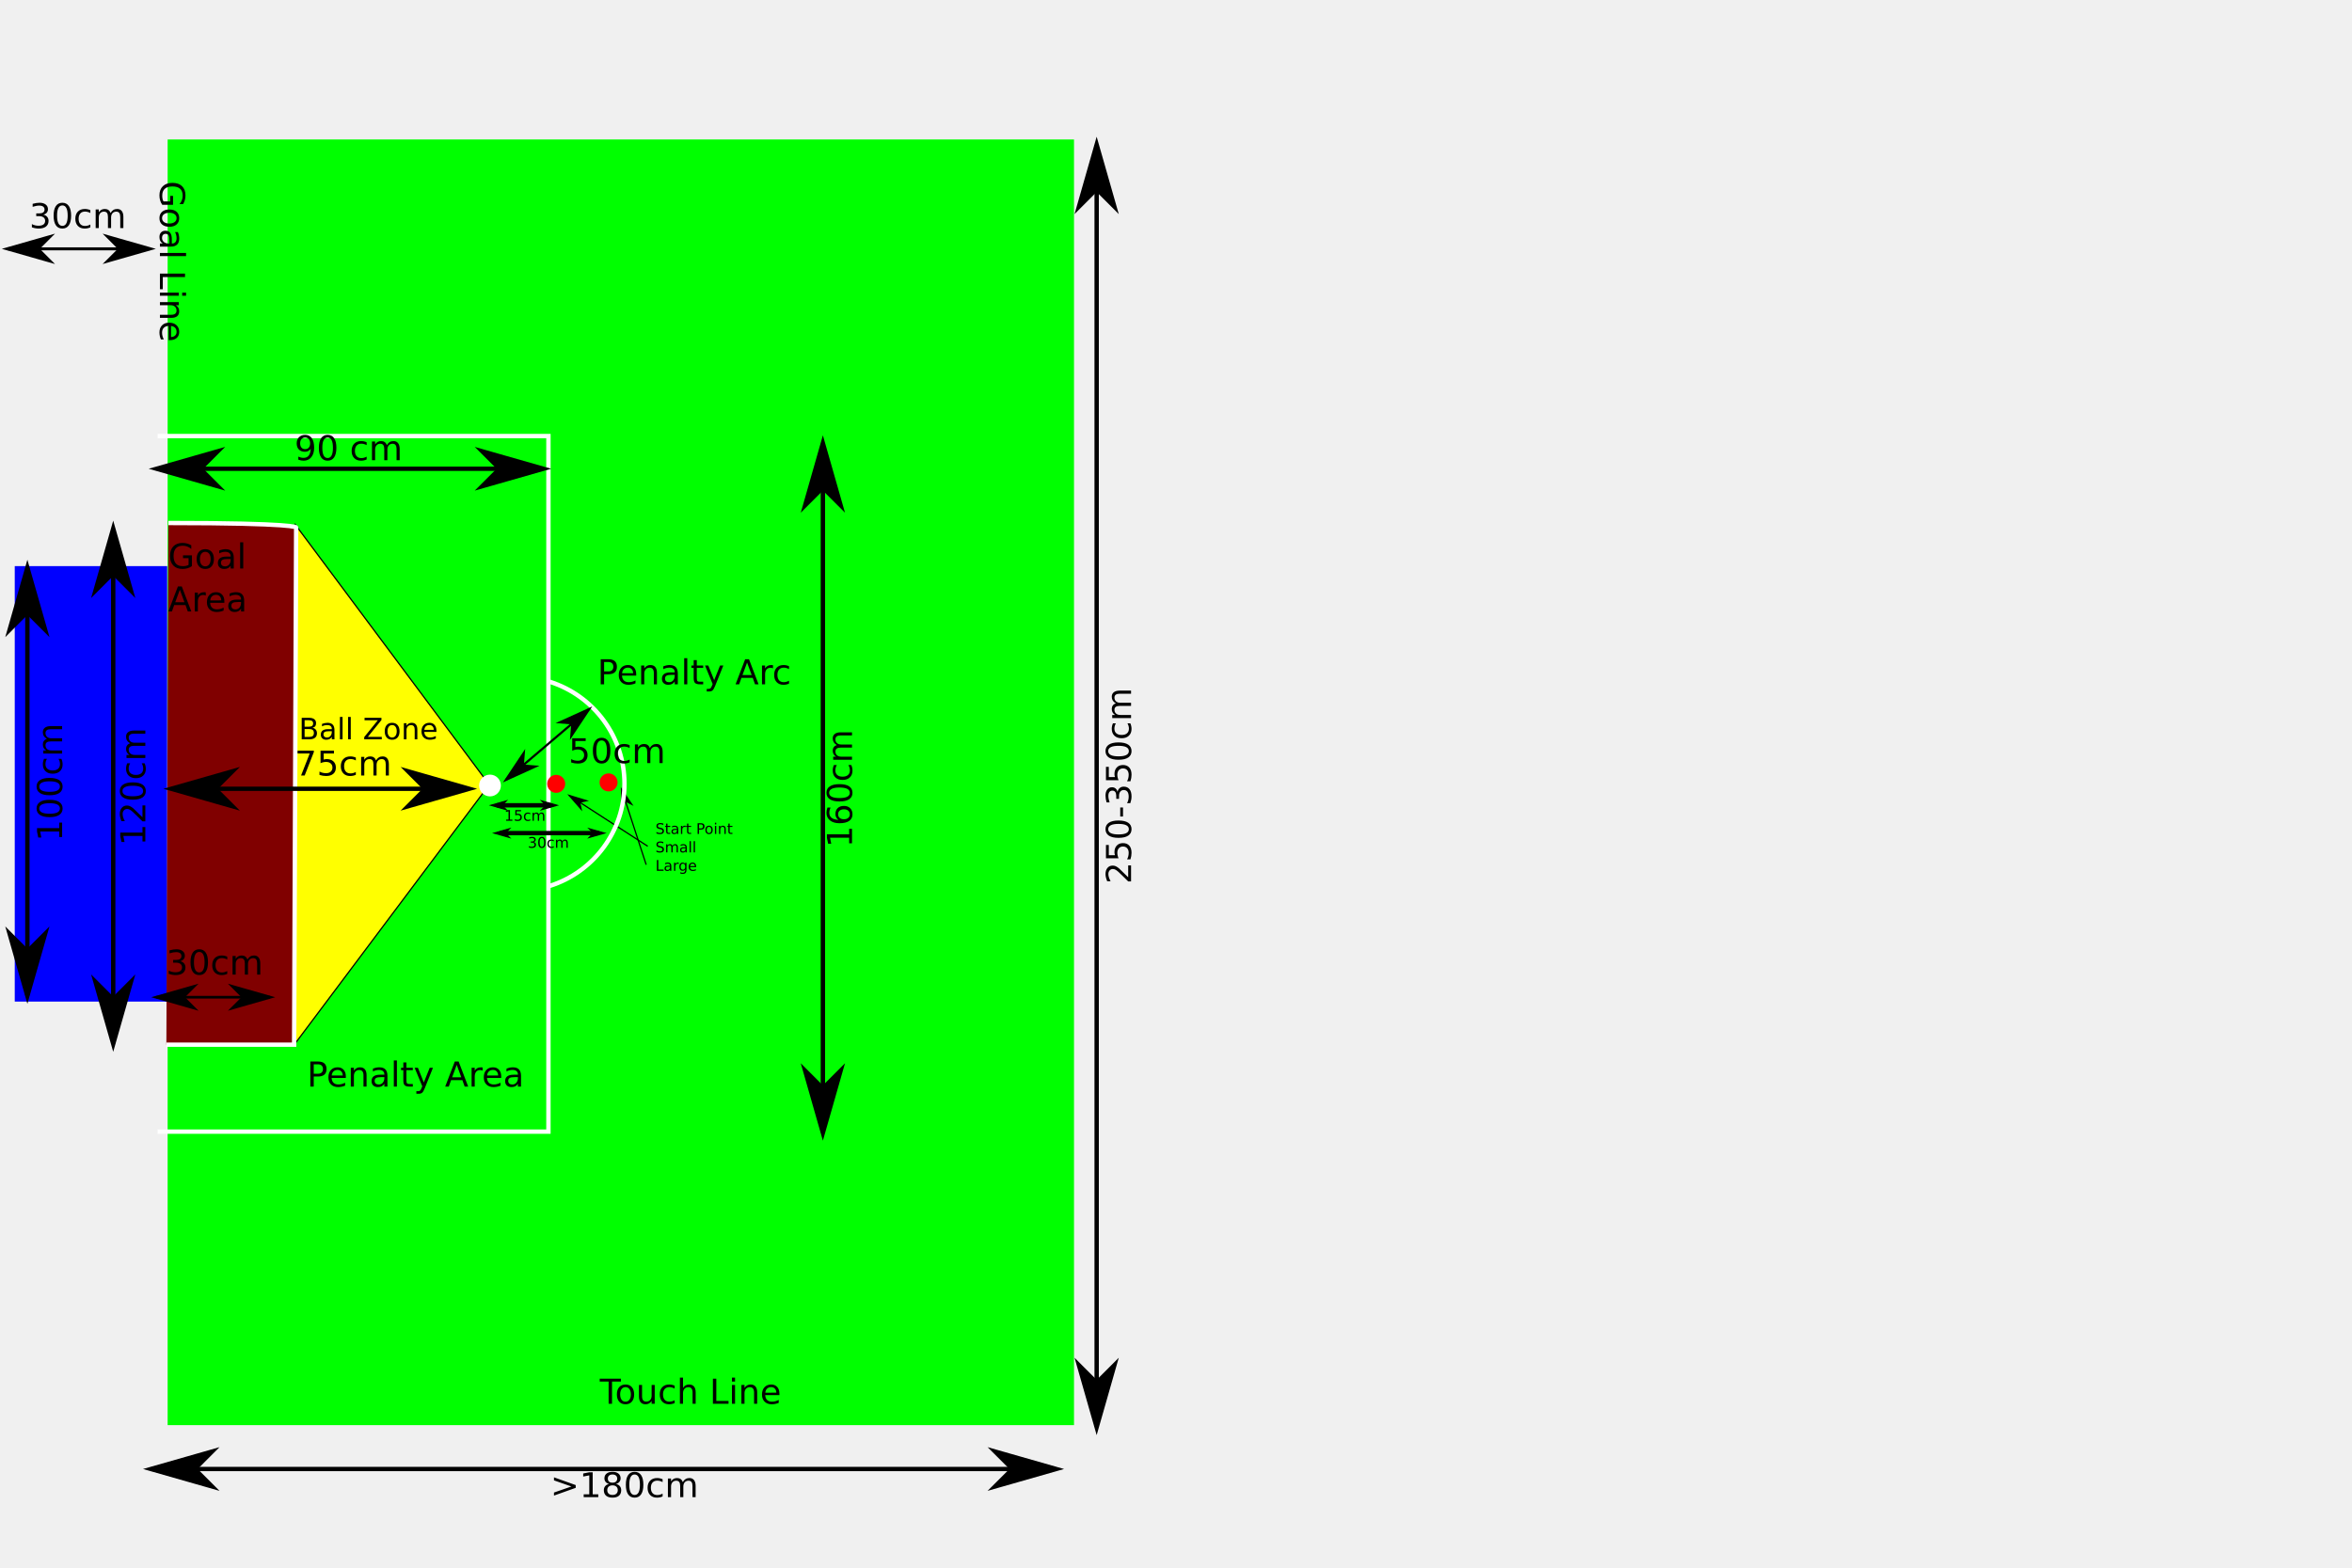
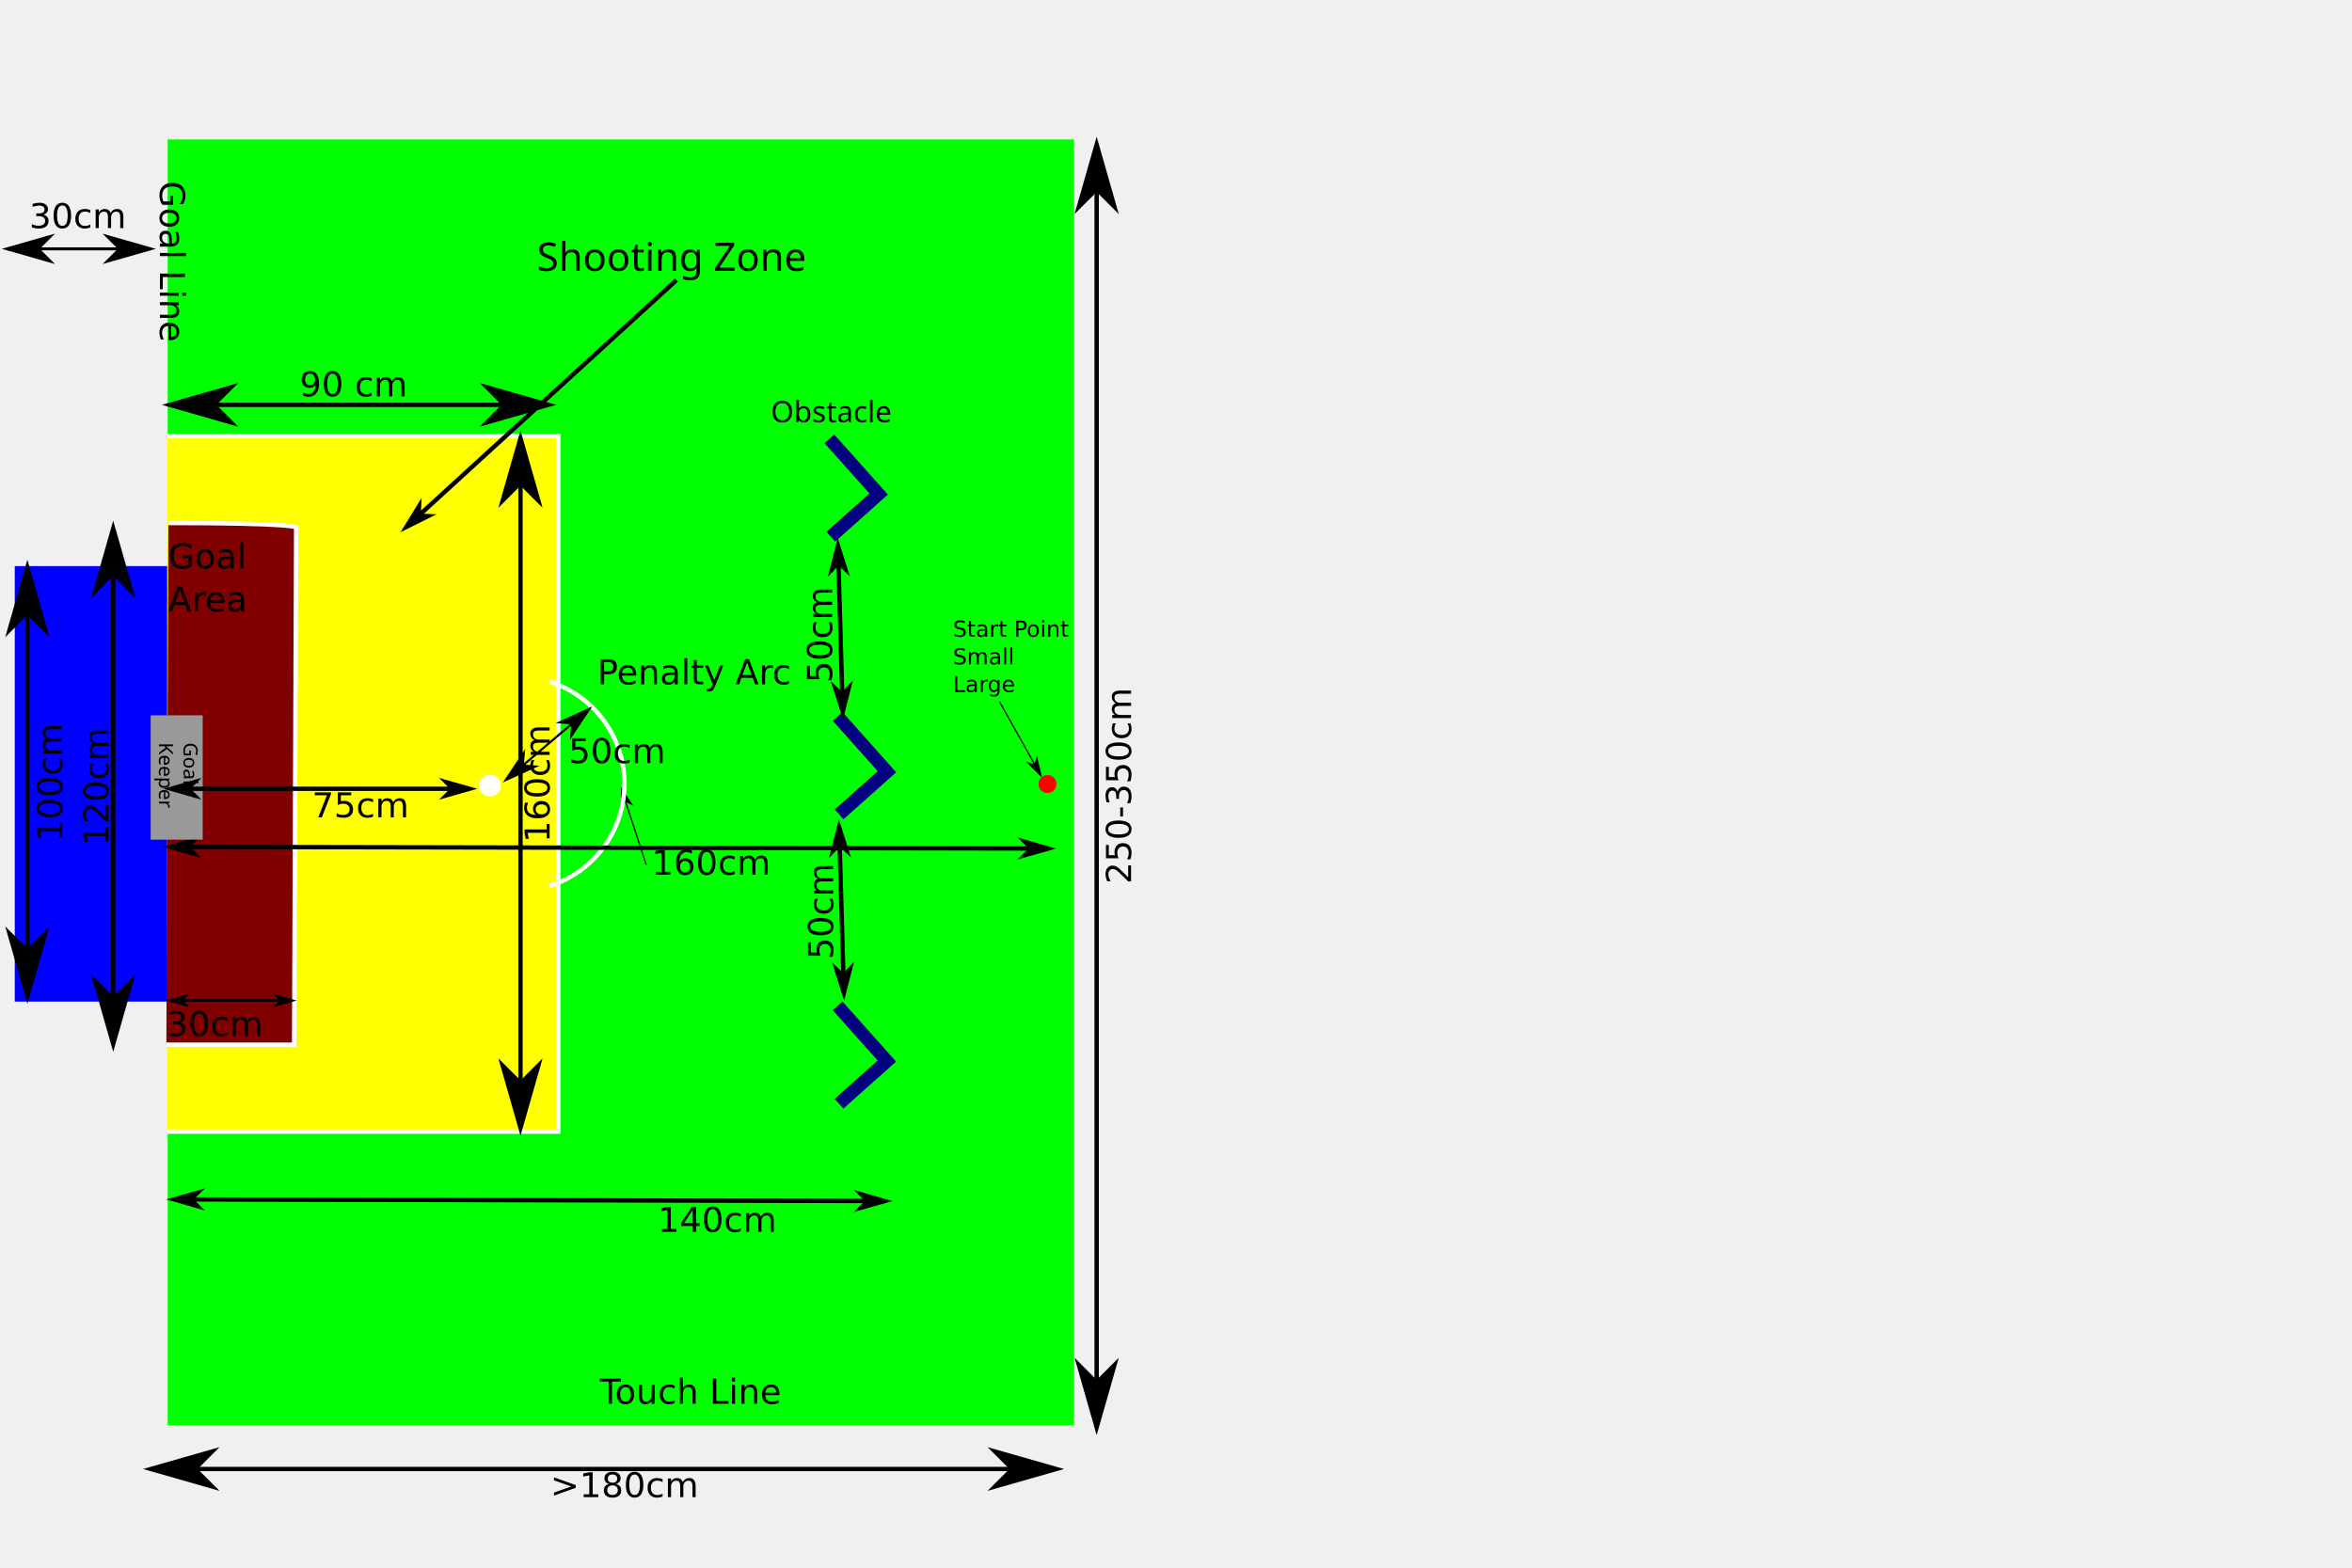
<svg xmlns="http://www.w3.org/2000/svg" width="1913.386" height="1275.591" id="svg2" version="1.0">
  <defs id="defs4">
+     <marker orient="auto" refY="0.0" refX="0.0" id="Arrow1Mend" style="overflow:visible;">
+       <path id="path4103" d="M 0.0,0.0 L 5.0,-5.0 L -12.5,0.0 L 5.0,5.0 L 0.0,0.0 z " style="fill-rule:evenodd;stroke:#000000;stroke-width:1.0pt;marker-start:none;" transform="scale(0.4) rotate(180) translate(10,0)" />
+     </marker>
+     <marker orient="auto" refY="0.0" refX="0.0" id="Arrow1Mstart" style="overflow:visible">
+       <path id="path4100" d="M 0.0,0.0 L 5.0,-5.0 L -12.5,0.0 L 5.0,5.0 L 0.0,0.0 z " style="fill-rule:evenodd;stroke:#000000;stroke-width:1.0pt;marker-start:none" transform="scale(0.4) translate(10,0)" />
+     </marker>
    <marker orient="auto" refY="0.0" refX="0.0" id="Arrow1Send" style="overflow:visible;">
      <path id="path3014" d="M 0.0,0.0 L 5.0,-5.0 L -12.5,0.0 L 5.0,5.0 L 0.0,0.0 z " style="fill-rule:evenodd;stroke:#000000;stroke-width:1.0pt;marker-start:none;" transform="scale(0.2) rotate(180) translate(6,0)" />
    </marker>
    <marker orient="auto" refY="0.0" refX="0.0" id="Arrow1Sstart" style="overflow:visible">
      <path id="path3017" d="M 0.0,0.0 L 5.0,-5.0 L -12.5,0.0 L 5.0,5.0 L 0.0,0.0 z " style="fill-rule:evenodd;stroke:#000000;stroke-width:1.0pt;marker-start:none" transform="scale(0.2) translate(6,0)" />
    </marker>
    <marker orient="auto" refY="0.0" refX="0.0" id="Arrow1Lend" style="overflow:visible;">
      <path id="path2994" d="M 0.0,0.0 L 5.0,-5.0 L -12.5,0.0 L 5.0,5.0 L 0.0,0.0 z " style="fill-rule:evenodd;stroke:#000000;stroke-width:1.0pt;marker-start:none;" transform="scale(0.8) rotate(180) translate(12.5,0)" />
    </marker>
    <marker orient="auto" refY="0.0" refX="0.0" id="Arrow1Lstart" style="overflow:visible">
      <path id="path2997" d="M 0.0,0.0 L 5.0,-5.0 L -12.5,0.0 L 5.0,5.0 L 0.0,0.0 z " style="fill-rule:evenodd;stroke:#000000;stroke-width:1.0pt;marker-start:none" transform="scale(0.8) translate(12.5,0)" />
    </marker>
    <marker style="overflow:visible" id="DistanceOut" refX="0.0" refY="0.0" orient="auto">
      <g id="g2300">
        <path style="fill:none;stroke:#ffffff;stroke-width:1.15;stroke-linecap:square" d="M 0,0 L -2,0" id="path2316" />
        <path style="fill:#000000;fill-rule:evenodd;stroke:none" d="M 0,0 L -13,4 L -9,0 -13,-4 L 0,0 z " id="path2312" />
        <path style="fill:none;stroke:#000000;stroke-width:1;stroke-linecap:square" d="M 0,-4 L 0,40" id="path2314" />
      </g>
    </marker>
    <marker style="overflow:visible" id="DistanceIn" refX="0.0" refY="0.0" orient="auto">
      <g id="g2943">
        <path style="fill:none;stroke:#ffffff;stroke-width:1.15;stroke-linecap:square" d="M 0,0 L 2,0" id="path2306" />
        <path style="fill:#000000;fill-rule:evenodd;stroke:none" d="M 0,0 L 13,4 L 9,0 13,-4 L 0,0 z " id="path2302" />
        <path style="fill:none;stroke:#000000;stroke-width:1;stroke-linecap:square" d="M 0,-4 L 0,40" id="path2304" />
      </g>
    </marker>
+     <marker orient="auto" refY="0" refX="0" id="Arrow1Mstart-5" style="overflow:visible">
+       <path id="path4100-5" d="M 0,0 5,-5 -12.5,0 5,5 0,0 z" style="fill-rule:evenodd;stroke:#000000;stroke-width:1pt;marker-start:none" transform="matrix(0.4,0,0,0.4,4,0)" />
+     </marker>
+     <marker orient="auto" refY="0" refX="0" id="Arrow1Mend-2" style="overflow:visible">
+       <path id="path4103-2" d="M 0,0 5,-5 -12.5,0 5,5 0,0 z" style="fill-rule:evenodd;stroke:#000000;stroke-width:1pt;marker-start:none" transform="matrix(-0.4,0,0,-0.4,-4,0)" />
+     </marker>
+     <marker orient="auto" refY="0" refX="0" id="Arrow1Mstart-1" style="overflow:visible">
+       <path id="path4100-1" d="M 0,0 5,-5 -12.5,0 5,5 0,0 z" style="fill-rule:evenodd;stroke:#000000;stroke-width:1pt;marker-start:none" transform="matrix(0.4,0,0,0.4,4,0)" />
+     </marker>
+     <marker orient="auto" refY="0" refX="0" id="Arrow1Mend-1" style="overflow:visible">
+       <path id="path4103-0" d="M 0,0 5,-5 -12.5,0 5,5 0,0 z" style="fill-rule:evenodd;stroke:#000000;stroke-width:1pt;marker-start:none" transform="matrix(-0.4,0,0,-0.4,-4,0)" />
+     </marker>
+     <marker orient="auto" refY="0" refX="0" id="Arrow1Mstart-9" style="overflow:visible">
+       <path id="path4100-7" d="M 0,0 5,-5 -12.5,0 5,5 0,0 z" style="fill-rule:evenodd;stroke:#000000;stroke-width:1pt;marker-start:none" transform="matrix(0.4,0,0,0.4,4,0)" />
+     </marker>
+     <marker orient="auto" refY="0" refX="0" id="Arrow1Mend-6" style="overflow:visible">
+       <path id="path4103-4" d="M 0,0 5,-5 -12.5,0 5,5 0,0 z" style="fill-rule:evenodd;stroke:#000000;stroke-width:1pt;marker-start:none" transform="matrix(-0.4,0,0,-0.4,-4,0)" />
+     </marker>
  </defs>
  <g id="layer1" style="display:inline" />
  <g id="layer2" style="display:inline">
    <rect style="fill:lime;fill-opacity:1;stroke:none;stroke-width:3.543;stroke-linejoin:round;stroke-miterlimit:4;stroke-dasharray:none;stroke-opacity:1" id="rect2767" width="737.345" height="1046.119" x="136.376" y="113.484" />
    <text xml:space="preserve" style="font-size:28px;font-style:normal;font-variant:normal;font-weight:normal;font-stretch:normal;text-align:start;line-height:125%;writing-mode:lr-tb;text-anchor:start;fill:black;fill-opacity:1;stroke:none;stroke-width:1px;stroke-linecap:butt;stroke-linejoin:miter;stroke-opacity:1;font-family:Bitstream Vera Sans" x="249.719" y="884.139" id="text3107">
      <tspan id="tspan3109" x="249.719" y="884.139">Penalty Area</tspan>
    </text>
    <text xml:space="preserve" style="font-size:28px;font-style:normal;font-variant:normal;font-weight:normal;font-stretch:normal;text-align:start;line-height:125%;writing-mode:lr-tb;text-anchor:start;fill:black;fill-opacity:1;stroke:none;stroke-width:1px;stroke-linecap:butt;stroke-linejoin:miter;stroke-opacity:1;display:inline;font-family:Bitstream Vera Sans" x="487.949" y="1142.234" id="text3143">
      <tspan id="tspan3145" x="487.949" y="1142.234">Touch Line</tspan>
    </text>
-     <path style="fill:none;fill-rule:evenodd;stroke:black;stroke-width:1px;stroke-linecap:butt;stroke-linejoin:miter;stroke-opacity:1;marker-end:url(#Arrow1Lend)" d="M 526.936,688.576 L 463.103,647.273" id="path3060" />
+     <path style="fill:none;stroke:#000000;stroke-width:1px;stroke-linecap:butt;stroke-linejoin:miter;stroke-opacity:1;marker-end:url(#Arrow1Lend)" d="m 813.099,570.902 33.783,60.324" id="path3060" />
    <path style="fill:none;fill-rule:evenodd;stroke:black;stroke-width:1px;stroke-linecap:butt;stroke-linejoin:miter;stroke-opacity:1;marker-start:url(#Arrow1Lstart)" d="M 505.658,642.266 L 525.684,703.596" id="path3062" />
-     <path style="fill:yellow;fill-rule:evenodd;stroke:black;stroke-width:1px;stroke-linecap:butt;stroke-linejoin:miter;stroke-opacity:1" d="M 240.313,426.986 L 240.313,848.785 L 398.018,638.511 L 240.313,426.986 z " id="path1955" />
    <text xml:space="preserve" style="font-size:24px;font-style:normal;font-variant:normal;font-weight:normal;font-stretch:normal;text-align:start;line-height:125%;writing-mode:lr-tb;text-anchor:start;fill:black;fill-opacity:1;stroke:none;stroke-width:1px;stroke-linecap:butt;stroke-linejoin:miter;stroke-opacity:1;font-family:Bitstream Vera Sans" x="243.087" y="601.57" id="text1957">
      <tspan id="tspan1959" x="243.087" y="601.57">Ball Zone</tspan>
    </text>
+     <text xml:space="preserve" style="font-size:32px;font-style:normal;font-weight:normal;line-height:125%;letter-spacing:0px;word-spacing:0px;fill:#000000;fill-opacity:1;stroke:none;font-family:Sans" x="436.844" y="220.356" id="text6279">
+       <tspan id="tspan6281" x="436.844" y="220.356">Shooting Zone</tspan>
+     </text>
  </g>
  <g id="layer3" style="display:inline">
-     <rect style="fill:blue;fill-opacity:1;stroke:none;stroke-width:3.543;stroke-linejoin:round;stroke-miterlimit:4;stroke-dasharray:none;stroke-opacity:1;display:inline" id="rect2774" width="124.016" height="354.331" x="12" y="460.63" />
-     <path style="fill:none;fill-rule:evenodd;stroke:white;stroke-width:3.543;stroke-linecap:butt;stroke-linejoin:miter;stroke-miterlimit:4;stroke-dasharray:none;stroke-opacity:1" d="M 128.208,354.805 L 446.157,354.805 L 446.157,920.785 L 128.208,920.785" id="path2798" />
-     <path style="fill:maroon;fill-rule:evenodd;stroke:white;stroke-width:3.543;stroke-linecap:butt;stroke-linejoin:miter;stroke-miterlimit:4;stroke-dasharray:none;stroke-opacity:1" d="M 136.995,425.558 C 240.923,425.558 240.923,429.155 240.923,429.155 L 239.273,850.033 L 135.346,850.033" id="path2806" />
-     <path style="fill:white;fill-opacity:1;stroke:white;stroke-width:3.543;stroke-linejoin:round;stroke-miterlimit:4;stroke-dasharray:none;stroke-opacity:1" id="path2812" d="M 242.97 258.155 A 8.436 8.436 0 1 1  226.097,258.155 A 8.436 8.436 0 1 1  242.97 258.155 z" transform="matrix(0.867769,0,0,0.867769,195.1015,415.1262)" />
-     <path style="fill:red;fill-opacity:1;stroke:none;stroke-width:3.543;stroke-linejoin:round;stroke-miterlimit:4;stroke-dasharray:none;stroke-opacity:1;display:inline" id="path2814" d="M 242.97 258.155 A 8.436 8.436 0 1 1  226.097,258.155 A 8.436 8.436 0 1 1  242.97 258.155 z" transform="matrix(0.867769,0,0,0.867769,248.96,413.7762)" />
-     <path style="fill:none;fill-opacity:1;stroke:white;stroke-width:4.323;stroke-linejoin:round;stroke-miterlimit:4;stroke-dasharray:none;stroke-opacity:1" id="path2816" d="M 701.73,322.102 A 106.299,106.299 0 0 1 701.748,524.911" transform="matrix(0.819672,0,0,0.819672,-128.1662,290.6586)" />
-     <path style="fill:red;fill-opacity:1;stroke:none;stroke-width:3.543;stroke-linejoin:round;stroke-miterlimit:4;stroke-dasharray:none;stroke-opacity:1;display:inline" id="path1966" d="M 242.97 258.155 A 8.436 8.436 0 1 1  226.097,258.155 A 8.436 8.436 0 1 1  242.97 258.155 z" transform="matrix(0.867769,0,0,0.867769,291.5592,412.6021)" />
-     <path style="fill:none;fill-rule:evenodd;stroke:black;stroke-width:3.543;stroke-linecap:butt;stroke-linejoin:miter;marker-start:url(#Arrow1Sstart);marker-end:url(#Arrow1Send);stroke-miterlimit:4;stroke-dasharray:none;stroke-opacity:1" d="M 403.989,655.252 L 448.527,655.252" id="path2854" />
-     <text xml:space="preserve" style="font-size:12px;font-style:normal;font-weight:normal;fill:black;fill-opacity:1;stroke:none;stroke-width:1px;stroke-linecap:butt;stroke-linejoin:miter;stroke-opacity:1;font-family:Bitstream Vera Sans" x="410.276" y="667.87" id="text3039">
-       <tspan id="tspan3041" x="410.276" y="667.87">15cm</tspan>
+     <rect style="fill:#0000ff;fill-opacity:1;stroke:none;display:inline" id="rect2774" width="124.016" height="354.331" x="12" y="460.63" />
+     <path style="fill:#ffff00;fill-rule:evenodd;stroke:#ffffff;stroke-width:3.543;stroke-linecap:butt;stroke-linejoin:miter;stroke-miterlimit:4;stroke-opacity:1;stroke-dasharray:none" d="m 136.208,354.805 317.949,0 0,565.98 -317.949,0" id="path2798" />
+     <path style="fill:#800000;fill-rule:evenodd;stroke:#ffffff;stroke-width:3.543;stroke-linecap:butt;stroke-linejoin:miter;stroke-miterlimit:4;stroke-opacity:1;stroke-dasharray:none" d="m 136.995,425.558 c 103.928,0 103.928,3.597 103.928,3.597 l -1.65,420.878 -103.928,0" id="path2806" />
+     <path style="fill:#ffffff;fill-opacity:1;stroke:#ffffff;stroke-width:3.543;stroke-linejoin:round;stroke-miterlimit:4;stroke-opacity:1;stroke-dasharray:none" id="path2812" d="m 242.97,258.155 a 8.436,8.436 0 1 1 -16.873,0 8.436,8.436 0 1 1 16.873,0 z" transform="matrix(0.867769,0,0,0.867769,195.1015,415.1262)" />
+     <path style="fill:none;stroke:#ffffff;stroke-width:4.323;stroke-linejoin:round;stroke-miterlimit:4;stroke-opacity:1;stroke-dasharray:none" id="path2816" d="m 701.73,322.102 a 106.299,106.299 0 0 1 0.018,202.809" transform="matrix(0.819672,0,0,0.819672,-128.1662,290.6586)" />
+     <path style="fill:#ff0000;fill-opacity:1;stroke:none;display:inline" id="path1966" d="m 242.97,258.155 a 8.436,8.436 0 1 1 -16.873,0 8.436,8.436 0 1 1 16.873,0 z" transform="matrix(0.867769,0,0,0.867769,648.5945,413.9393)" />
+     <path style="fill:none;stroke:#000000;stroke-width:3.543;stroke-linecap:butt;stroke-linejoin:miter;stroke-miterlimit:4;stroke-opacity:1;stroke-dasharray:none;marker-start:url(#Arrow1Mstart);marker-end:url(#Arrow1Mend);display:inline" d="m 139.173,689.099 713.043,1.337" id="path3043" />
+     <text xml:space="preserve" style="font-size:12px;font-style:normal;font-weight:normal;fill:#000000;fill-opacity:1;stroke:none;display:inline;font-family:Bitstream Vera Sans" x="44.246" y="1688.729" id="text3045">
+       <tspan id="tspan3047" x="44.246" y="1688.729">30cm</tspan>
    </text>
-     <path style="fill:none;fill-rule:evenodd;stroke:black;stroke-width:3.543;stroke-linecap:butt;stroke-linejoin:miter;marker-start:url(#Arrow1Sstart);marker-end:url(#Arrow1Send);stroke-miterlimit:4;stroke-dasharray:none;stroke-opacity:1;display:inline" d="M 406.615,677.878 L 487.158,677.878" id="path3043" />
-     <text xml:space="preserve" style="font-size:12px;font-style:normal;font-weight:normal;fill:black;fill-opacity:1;stroke:none;stroke-width:1px;stroke-linecap:butt;stroke-linejoin:miter;stroke-opacity:1;display:inline;font-family:Bitstream Vera Sans" x="429.363" y="689.833" id="text3045">
-       <tspan id="tspan3047" x="429.363" y="689.833">30cm</tspan>
+     <text xml:space="preserve" style="font-size:12px;font-style:normal;font-weight:normal;fill:#000000;fill-opacity:1;stroke:none;font-family:Bitstream Vera Sans" x="775.229" y="518.098" id="text3049">
+       <tspan id="tspan3051" x="775.229" y="518.098" style="font-size:18px">Start Point</tspan>
+       <tspan x="775.229" y="540.598" id="tspan3053" style="font-size:18px">Small</tspan>
+       <tspan x="775.229" y="563.098" id="tspan3055" style="font-size:18px">Large</tspan>
    </text>
-     <text xml:space="preserve" style="font-size:12px;font-style:normal;font-weight:normal;fill:black;fill-opacity:1;stroke:none;stroke-width:1px;stroke-linecap:butt;stroke-linejoin:miter;stroke-opacity:1;font-family:Bitstream Vera Sans" x="533.194" y="678.563" id="text3049">
-       <tspan id="tspan3051" x="533.194" y="678.563">Start Point</tspan>
-       <tspan x="533.194" y="693.563" id="tspan3053">Small</tspan>
-       <tspan x="533.194" y="708.563" id="tspan3055">Large</tspan>
+     <g transform="translate(-565.6666,-215.7357)" style="display:inline" id="g6037-6">
+       <rect y="799.544" x="690.001" height="97.616" width="38.779" id="rect6029-6" style="fill:#999999;stroke:#999999;stroke-width:3.543;stroke-miterlimit:4;stroke-dasharray:none" />
+       <text transform="matrix(0,1,-1,0,0,0)" id="text6031-3" y="-714.976" x="819.91" style="font-size:40px;font-style:normal;font-weight:normal;line-height:125%;letter-spacing:0px;word-spacing:0px;fill:#000000;fill-opacity:1;stroke:none;font-family:Sans" xml:space="preserve">
+         <tspan style="font-size:16px" y="-714.976" x="819.91" id="tspan6033-2">Goal</tspan>
+         <tspan style="font-size:16px" id="tspan6035-4" y="-694.976" x="819.91">Keeper</tspan>
+       </text>
+     </g>
+   </g>
+   <g id="layer5" style="display:inline">
+     <path style="fill:none;stroke:#000080;stroke-width:10.63;stroke-linecap:butt;stroke-linejoin:miter;stroke-miterlimit:4;stroke-opacity:1;stroke-dasharray:none;display:inline" d="m 681.503,583.051 40.053,44.908 -38.921,34.712" id="path5990" />
+     <path style="fill:none;stroke:#000080;stroke-width:10.63;stroke-linecap:butt;stroke-linejoin:miter;stroke-miterlimit:4;stroke-opacity:1;stroke-dasharray:none;display:inline" d="m 674.746,357.08 40.053,44.908 -38.921,34.712" id="path5990-5" />
+     <path style="fill:none;stroke:#000080;stroke-width:10.63;stroke-linecap:butt;stroke-linejoin:miter;stroke-miterlimit:4;stroke-opacity:1;stroke-dasharray:none;display:inline" d="m 681.432,818.464 40.053,44.908 -38.921,34.712" id="path5990-5-0" />
+     <text xml:space="preserve" style="font-size:24px;font-style:normal;font-weight:normal;line-height:125%;letter-spacing:0px;word-spacing:0px;fill:#000000;fill-opacity:1;stroke:none;font-family:Sans" x="657.908" y="466.578" id="text6130">
+       <tspan id="tspan6132" x="657.908" y="466.578" />
    </text>
+     <text xml:space="preserve" style="font-size:24px;font-style:normal;font-weight:normal;line-height:125%;letter-spacing:0px;word-spacing:0px;fill:#000000;fill-opacity:1;stroke:none;font-family:Sans" x="627.059" y="343.555" id="text6134">
+       <tspan id="tspan6136" x="627.059" y="343.555">Obstacle</tspan>
+     </text>
+     <path style="fill:none;stroke:#000000;stroke-width:3.543;stroke-linecap:butt;stroke-linejoin:miter;stroke-opacity:1;display:inline;stroke-miterlimit:4;stroke-dasharray:none;marker-end:url(#Arrow1Mend-6)" d="M 550.311,227.92 330.943,428.377" id="path6283" />
  </g>
-   <g id="layer4">
-     <text xml:space="preserve" style="font-size:28px;font-style:normal;font-variant:normal;font-weight:normal;font-stretch:normal;text-align:start;line-height:125%;writing-mode:lr-tb;text-anchor:start;fill:black;fill-opacity:1;stroke:none;stroke-width:1px;stroke-linecap:butt;stroke-linejoin:miter;stroke-opacity:1;font-family:Bitstream Vera Sans" x="237.481" y="377.762" id="text3038" transform="scale(1.008836,0.991241)">
-       <tspan id="tspan3040" x="237.481" y="377.762">90 cm</tspan>
+   <g id="layer4" style="display:inline">
+     <text xml:space="preserve" style="font-size:28px;font-style:normal;font-variant:normal;font-weight:normal;font-stretch:normal;text-align:start;line-height:125%;writing-mode:lr-tb;text-anchor:start;fill:#000000;fill-opacity:1;stroke:none;font-family:Bitstream Vera Sans" x="241.446" y="325.303" id="text3038" transform="scale(1.008836,0.9912412)">
+       <tspan id="tspan3040" x="241.446" y="325.303">90 cm</tspan>
    </text>
-     <path style="fill:none;fill-rule:evenodd;stroke:black;stroke-width:2.437;stroke-linecap:butt;stroke-linejoin:miter;marker-start:url(#Arrow1Lstart);marker-end:url(#Arrow1Lend);stroke-miterlimit:4;stroke-dasharray:none;stroke-opacity:1" d="M 6.196,202.475 L 122.038,202.475" id="path3055" />
-     <path style="fill:none;fill-rule:evenodd;stroke:black;stroke-width:3.502;stroke-linecap:butt;stroke-linejoin:miter;marker-start:url(#Arrow1Lstart);marker-end:url(#Arrow1Lend);stroke-miterlimit:4;stroke-dasharray:none;stroke-opacity:1" d="M 139.719,641.816 L 381.348,641.816" id="path3057" />
-     <path style="fill:none;fill-rule:evenodd;stroke:black;stroke-width:2.167;stroke-linecap:butt;stroke-linejoin:miter;marker-start:url(#Arrow1Lstart);marker-end:url(#Arrow1Lend);stroke-miterlimit:4;stroke-dasharray:none;stroke-opacity:1" d="M 127.219,811.417 L 219.71,811.417" id="path3059" />
-     <path style="fill:none;fill-rule:evenodd;stroke:black;stroke-width:3.502;stroke-linecap:butt;stroke-linejoin:miter;marker-start:url(#Arrow1Lstart);marker-end:url(#Arrow1Lend);stroke-miterlimit:4;stroke-dasharray:none;stroke-opacity:1" d="M 123.151,1195.294 L 858.851,1195.294" id="path3061" />
-     <path style="fill:none;fill-rule:evenodd;stroke:black;stroke-width:3.502;stroke-linecap:butt;stroke-linejoin:miter;marker-start:url(#Arrow1Lstart);marker-end:url(#Arrow1Lend);stroke-miterlimit:4;stroke-dasharray:none;stroke-opacity:1" d="M 127.763,381.417 L 441.641,381.417" id="path3065" />
-     <text xml:space="preserve" style="font-size:28px;font-style:normal;font-variant:normal;font-weight:normal;font-stretch:normal;text-align:start;line-height:125%;writing-mode:lr-tb;text-anchor:start;fill:black;fill-opacity:1;stroke:none;stroke-width:1px;stroke-linecap:butt;stroke-linejoin:miter;stroke-opacity:1;font-family:Bitstream Vera Sans" x="23.574" y="187.221" id="text3067" transform="scale(1.008836,0.991241)">
+     <path style="fill:none;stroke:#000000;stroke-width:2.437;stroke-linecap:butt;stroke-linejoin:miter;stroke-miterlimit:4;stroke-opacity:1;stroke-dasharray:none;marker-start:url(#Arrow1Lstart);marker-end:url(#Arrow1Lend)" d="m 6.196,202.475 115.842,0" id="path3055" />
+     <path style="fill:none;stroke:#000000;stroke-width:3.502;stroke-linecap:butt;stroke-linejoin:miter;stroke-miterlimit:4;stroke-opacity:1;stroke-dasharray:none;marker-start:url(#Arrow1Mstart);marker-end:url(#Arrow1Mend)" d="m 139.719,641.816 241.629,0" id="path3057" />
+     <path style="fill:none;stroke:#000000;stroke-width:2.167;stroke-linecap:butt;stroke-linejoin:miter;stroke-miterlimit:4;stroke-opacity:1;stroke-dasharray:none;marker-start:url(#Arrow1Mstart);marker-end:url(#Arrow1Mend)" d="m 139.254,814.092 97.839,0" id="path3059" />
+     <path style="fill:none;stroke:#000000;stroke-width:3.502;stroke-linecap:butt;stroke-linejoin:miter;stroke-miterlimit:4;stroke-opacity:1;stroke-dasharray:none;marker-start:url(#Arrow1Lstart);marker-end:url(#Arrow1Lend)" d="m 123.151,1195.294 735.7,0" id="path3061" />
+     <path style="fill:none;stroke:#000000;stroke-width:3.502;stroke-linecap:butt;stroke-linejoin:miter;stroke-miterlimit:4;stroke-opacity:1;stroke-dasharray:none;marker-start:url(#Arrow1Lstart);marker-end:url(#Arrow1Lend)" d="m 138.449,329.417 307.191,0" id="path3065" />
+     <text xml:space="preserve" style="font-size:28px;font-style:normal;font-variant:normal;font-weight:normal;font-stretch:normal;text-align:start;line-height:125%;writing-mode:lr-tb;text-anchor:start;fill:#000000;fill-opacity:1;stroke:none;font-family:Bitstream Vera Sans" x="23.574" y="187.221" id="text3067" transform="scale(1.008836,0.991241)">
      <tspan id="tspan3069" x="23.574" y="187.221">30cm</tspan>
    </text>
-     <text xml:space="preserve" style="font-size:28px;font-style:normal;font-variant:normal;font-weight:normal;font-stretch:normal;text-align:start;line-height:125%;writing-mode:lr-tb;text-anchor:start;fill:black;fill-opacity:1;stroke:none;stroke-width:1px;stroke-linecap:butt;stroke-linejoin:miter;stroke-opacity:1;font-family:Bitstream Vera Sans" x="443.75" y="1228.96" id="text3075" transform="scale(1.008836,0.991241)">
+     <text xml:space="preserve" style="font-size:28px;font-style:normal;font-variant:normal;font-weight:normal;font-stretch:normal;text-align:start;line-height:125%;writing-mode:lr-tb;text-anchor:start;fill:#000000;fill-opacity:1;stroke:none;font-family:Bitstream Vera Sans" x="443.75" y="1228.96" id="text3075" transform="scale(1.008836,0.991241)">
      <tspan x="443.75" y="1228.96" id="tspan3079">&gt;180cm</tspan>
    </text>
-     <text xml:space="preserve" style="font-size:28px;font-style:normal;font-variant:normal;font-weight:normal;font-stretch:normal;text-align:start;line-height:125%;writing-mode:lr-tb;text-anchor:start;fill:black;fill-opacity:1;stroke:none;stroke-width:1px;stroke-linecap:butt;stroke-linejoin:miter;stroke-opacity:1;font-family:Bitstream Vera Sans" x="133.96" y="800.012" id="text3083" transform="scale(1.008836,0.991241)">
-       <tspan id="tspan3085" x="133.96" y="800.012">30cm</tspan>
+     <text xml:space="preserve" style="font-size:28px;font-style:normal;font-variant:normal;font-weight:normal;font-stretch:normal;text-align:start;line-height:125%;writing-mode:lr-tb;text-anchor:start;fill:#000000;fill-opacity:1;stroke:none;font-family:Bitstream Vera Sans" x="133.96" y="850.455" id="text3083" transform="scale(1.008836,0.9912412)">
+       <tspan id="tspan3085" x="133.96" y="850.455">30cm</tspan>
    </text>
-     <text xml:space="preserve" style="font-size:28px;font-style:normal;font-variant:normal;font-weight:normal;font-stretch:normal;text-align:start;line-height:125%;writing-mode:lr-tb;text-anchor:start;fill:black;fill-opacity:1;stroke:none;stroke-width:1px;stroke-linecap:butt;stroke-linejoin:miter;stroke-opacity:1;font-family:Bitstream Vera Sans" x="237.656" y="636.601" id="text3087" transform="scale(1.008836,0.991241)">
-       <tspan id="tspan3089" x="237.656" y="636.601">75cm</tspan>
+     <text xml:space="preserve" style="font-size:28px;font-style:normal;font-variant:normal;font-weight:normal;font-stretch:normal;text-align:start;line-height:125%;writing-mode:lr-tb;text-anchor:start;fill:#000000;fill-opacity:1;stroke:none;font-family:Bitstream Vera Sans" x="251.533" y="670.902" id="text3087" transform="scale(1.008836,0.9912412)">
+       <tspan id="tspan3089" x="251.533" y="670.902">75cm</tspan>
    </text>
-     <path style="fill:none;fill-rule:evenodd;stroke:black;stroke-width:1.772;stroke-linecap:butt;stroke-linejoin:miter;stroke-opacity:1;stroke-miterlimit:4;stroke-dasharray:none;marker-start:url(#Arrow1Lstart);marker-end:url(#Arrow1Lend);display:inline" d="M 411.699,634.421 L 479.19,577.053" id="path3091" />
-     <text xml:space="preserve" style="font-size:28px;font-style:normal;font-variant:normal;font-weight:normal;font-stretch:normal;text-align:start;line-height:125%;writing-mode:lr-tb;text-anchor:start;fill:black;fill-opacity:1;stroke:none;stroke-width:1px;stroke-linecap:butt;stroke-linejoin:miter;stroke-opacity:1;font-family:Bitstream Vera Sans" x="458.427" y="626.388" id="text3095" transform="scale(1.008836,0.991241)">
+     <path style="fill:none;stroke:#000000;stroke-width:1.772;stroke-linecap:butt;stroke-linejoin:miter;stroke-miterlimit:4;stroke-opacity:1;stroke-dasharray:none;marker-start:url(#Arrow1Lstart);marker-end:url(#Arrow1Lend);display:inline" d="m 411.699,634.421 67.492,-57.368" id="path3091" />
+     <text xml:space="preserve" style="font-size:28px;font-style:normal;font-variant:normal;font-weight:normal;font-stretch:normal;text-align:start;line-height:125%;writing-mode:lr-tb;text-anchor:start;fill:#000000;fill-opacity:1;stroke:none;font-family:Bitstream Vera Sans" x="458.427" y="626.388" id="text3095" transform="scale(1.008836,0.991241)">
      <tspan x="458.427" y="626.388" id="tspan3099">50cm</tspan>
    </text>
-     <text xml:space="preserve" style="font-size:28px;font-style:normal;font-variant:normal;font-weight:normal;font-stretch:normal;text-align:start;line-height:125%;writing-mode:lr-tb;text-anchor:start;fill:black;fill-opacity:1;stroke:none;stroke-width:1px;stroke-linecap:butt;stroke-linejoin:miter;stroke-opacity:1;display:inline;font-family:Bitstream Vera Sans" x="136.729" y="462.558" id="text3103">
+     <text xml:space="preserve" style="font-size:28px;font-style:normal;font-variant:normal;font-weight:normal;font-stretch:normal;text-align:start;line-height:125%;writing-mode:lr-tb;text-anchor:start;fill:#000000;fill-opacity:1;stroke:none;display:inline;font-family:Bitstream Vera Sans" x="136.729" y="462.558" id="text3103">
      <tspan id="tspan3105" x="136.729" y="462.558">Goal</tspan>
      <tspan x="136.729" y="497.558" id="tspan3123">Area</tspan>
    </text>
-     <text xml:space="preserve" style="font-size:28px;font-style:normal;font-variant:normal;font-weight:normal;font-stretch:normal;text-align:start;line-height:125%;writing-mode:lr-tb;text-anchor:start;fill:black;fill-opacity:1;stroke:none;stroke-width:1px;stroke-linecap:butt;stroke-linejoin:miter;stroke-opacity:1;font-family:Bitstream Vera Sans;display:inline" x="485.939" y="556.805" id="text3111">
+     <text xml:space="preserve" style="font-size:28px;font-style:normal;font-variant:normal;font-weight:normal;font-stretch:normal;text-align:start;line-height:125%;writing-mode:lr-tb;text-anchor:start;fill:#000000;fill-opacity:1;stroke:none;display:inline;font-family:Bitstream Vera Sans" x="485.939" y="556.805" id="text3111">
      <tspan id="tspan3113" x="485.939" y="556.805">Penalty Arc</tspan>
    </text>
-     <text xml:space="preserve" style="font-size:28px;font-style:normal;font-variant:normal;font-weight:normal;font-stretch:normal;text-align:start;line-height:125%;writing-mode:lr-tb;text-anchor:start;fill:black;fill-opacity:1;stroke:none;stroke-width:1px;stroke-linecap:butt;stroke-linejoin:miter;stroke-opacity:1;display:inline;font-family:Bitstream Vera Sans" x="147.222" y="-130.101" id="text3139" transform="matrix(0,1,-1,0,0,0)">
+     <text xml:space="preserve" style="font-size:28px;font-style:normal;font-variant:normal;font-weight:normal;font-stretch:normal;text-align:start;line-height:125%;writing-mode:lr-tb;text-anchor:start;fill:#000000;fill-opacity:1;stroke:none;display:inline;font-family:Bitstream Vera Sans" x="147.222" y="-130.101" id="text3139" transform="matrix(0,1,-1,0,0,0)">
      <tspan id="tspan3141" x="147.222" y="-130.101">Goal Line</tspan>
    </text>
    <g id="g3192" transform="translate(-1800,0)">
-       <path id="path3153" d="M 1822.272,462.317 L 1822.272,809.899" style="fill:none;fill-rule:evenodd;stroke:black;stroke-width:3.543;stroke-linecap:butt;stroke-linejoin:miter;marker-start:url(#Arrow1Lstart);marker-end:url(#Arrow1Lend);stroke-miterlimit:4;stroke-dasharray:none;stroke-opacity:1" />
-       <text transform="matrix(0,-1,1,0,0,0)" id="text3163" y="1850.533" x="-684.547" style="font-size:28px;font-style:normal;font-variant:normal;font-weight:normal;font-stretch:normal;text-align:start;line-height:125%;writing-mode:lr-tb;text-anchor:start;fill:black;fill-opacity:1;stroke:none;stroke-width:1px;stroke-linecap:butt;stroke-linejoin:miter;stroke-opacity:1;font-family:Bitstream Vera Sans" xml:space="preserve">
+       <path id="path3153" d="m 1822.272,462.317 0,347.582" style="fill:none;stroke:#000000;stroke-width:3.543;stroke-linecap:butt;stroke-linejoin:miter;stroke-miterlimit:4;stroke-opacity:1;stroke-dasharray:none;marker-start:url(#Arrow1Lstart);marker-end:url(#Arrow1Lend)" />
+       <text transform="matrix(0,-1,1,0,0,0)" id="text3163" y="1850.533" x="-684.547" style="font-size:28px;font-style:normal;font-variant:normal;font-weight:normal;font-stretch:normal;text-align:start;line-height:125%;writing-mode:lr-tb;text-anchor:start;fill:#000000;fill-opacity:1;stroke:none;font-family:Bitstream Vera Sans" xml:space="preserve">
        <tspan y="1850.533" x="-684.547" id="tspan3165">100cm</tspan>
      </text>
    </g>
-     <g id="g1961" transform="translate(-1640,0)">
-       <path id="path3155" d="M 1732.103,430.506 L 1732.103,848.954" style="fill:none;fill-rule:evenodd;stroke:black;stroke-width:3.543;stroke-linecap:butt;stroke-linejoin:miter;marker-start:url(#Arrow1Lstart);marker-end:url(#Arrow1Lend);stroke-miterlimit:4;stroke-dasharray:none;stroke-opacity:1" />
-       <text transform="matrix(0,-1,1,0,0,0)" id="text3167" y="1758.224" x="-688.169" style="font-size:28px;font-style:normal;font-variant:normal;font-weight:normal;font-stretch:normal;text-align:start;line-height:125%;writing-mode:lr-tb;text-anchor:start;fill:black;fill-opacity:1;stroke:none;stroke-width:1px;stroke-linecap:butt;stroke-linejoin:miter;stroke-opacity:1;font-family:Bitstream Vera Sans" xml:space="preserve">
-         <tspan y="1758.224" x="-688.169" id="tspan3169">120cm</tspan>
-       </text>
-     </g>
-     <g id="g1956" transform="translate(-920,0)">
-       <path id="path3157" d="M 1589.426,361.08 L 1589.426,921.26" style="fill:none;fill-rule:evenodd;stroke:black;stroke-width:3.543;stroke-linecap:butt;stroke-linejoin:miter;marker-start:url(#Arrow1Lstart);marker-end:url(#Arrow1Lend);stroke-miterlimit:4;stroke-dasharray:none;stroke-opacity:1" />
-       <text transform="matrix(0,-1,1,0,0,0)" id="text3171" y="1613.117" x="-689.609" style="font-size:28px;font-style:normal;font-variant:normal;font-weight:normal;font-stretch:normal;text-align:start;line-height:125%;writing-mode:lr-tb;text-anchor:start;fill:black;fill-opacity:1;stroke:none;stroke-width:1px;stroke-linecap:butt;stroke-linejoin:miter;stroke-opacity:1;font-family:Bitstream Vera Sans" xml:space="preserve">
-         <tspan id="tspan3175" y="1613.117" x="-689.609">160cm</tspan>
-       </text>
-     </g>
+     <path style="fill:none;stroke:#000000;stroke-width:3.543;stroke-linecap:butt;stroke-linejoin:miter;stroke-miterlimit:4;stroke-opacity:1;stroke-dasharray:none;marker-start:url(#Arrow1Lstart);marker-end:url(#Arrow1Lend)" d="m 92.103,430.506 0,418.448" id="path3155" />
+     <text xml:space="preserve" style="font-size:28px;font-style:normal;font-variant:normal;font-weight:normal;font-stretch:normal;text-align:start;line-height:125%;writing-mode:lr-tb;text-anchor:start;fill:#000000;fill-opacity:1;stroke:none;font-family:Bitstream Vera Sans" x="-688.169" y="88.224" id="text3167" transform="matrix(0,-1,1,0,0,0)">
+       <tspan id="tspan3169" x="-688.169" y="88.224">120cm</tspan>
+     </text>
+     <path style="fill:none;stroke:#000000;stroke-width:3.543;stroke-linecap:butt;stroke-linejoin:miter;stroke-miterlimit:4;stroke-opacity:1;stroke-dasharray:none;marker-start:url(#Arrow1Lstart);marker-end:url(#Arrow1Lend)" d="m 423.426,357.08 0,560.18" id="path3157" />
+     <text xml:space="preserve" style="font-size:28px;font-style:normal;font-variant:normal;font-weight:normal;font-stretch:normal;text-align:start;line-height:125%;writing-mode:lr-tb;text-anchor:start;fill:#000000;fill-opacity:1;stroke:none;font-family:Bitstream Vera Sans" x="-685.609" y="447.117" id="text3171" transform="matrix(0,-1,1,0,0,0)">
+       <tspan x="-685.609" y="447.117" id="tspan3175">160cm</tspan>
+     </text>
    <g id="g3187" transform="translate(-390.1912,0)">
-       <path id="path3159" d="M 1282.34,118.11 L 1282.34,1160.855" style="fill:none;fill-rule:evenodd;stroke:black;stroke-width:3.543;stroke-linecap:butt;stroke-linejoin:miter;marker-start:url(#Arrow1Lstart);marker-end:url(#Arrow1Lend);stroke-miterlimit:4;stroke-dasharray:none;stroke-opacity:1" />
-       <text transform="matrix(0,-1,1,0,0,0)" id="text3179" y="1310.322" x="-719.21" style="font-size:28px;font-style:normal;font-variant:normal;font-weight:normal;font-stretch:normal;text-align:start;line-height:125%;writing-mode:lr-tb;text-anchor:start;fill:black;fill-opacity:1;stroke:none;stroke-width:1px;stroke-linecap:butt;stroke-linejoin:miter;stroke-opacity:1;font-family:Bitstream Vera Sans" xml:space="preserve">
+       <path id="path3159" d="m 1282.34,118.11 0,1042.745" style="fill:none;stroke:#000000;stroke-width:3.543;stroke-linecap:butt;stroke-linejoin:miter;stroke-miterlimit:4;stroke-opacity:1;stroke-dasharray:none;marker-start:url(#Arrow1Lstart);marker-end:url(#Arrow1Lend)" />
+       <text transform="matrix(0,-1,1,0,0,0)" id="text3179" y="1310.322" x="-719.21" style="font-size:28px;font-style:normal;font-variant:normal;font-weight:normal;font-stretch:normal;text-align:start;line-height:125%;writing-mode:lr-tb;text-anchor:start;fill:#000000;fill-opacity:1;stroke:none;font-family:Bitstream Vera Sans" xml:space="preserve">
        <tspan id="tspan3181" y="1310.322" x="-719.21">250-350cm</tspan>
      </text>
    </g>
+     <text xml:space="preserve" style="font-size:28px;font-style:normal;font-variant:normal;font-weight:normal;font-stretch:normal;text-align:start;line-height:125%;writing-mode:lr-tb;text-anchor:start;fill:#000000;fill-opacity:1;stroke:none;font-family:Bitstream Vera Sans" x="525.365" y="717.997" id="text3087-9" transform="scale(1.008836,0.9912412)">
+       <tspan id="tspan3089-8" x="525.365" y="717.997">160cm</tspan>
+     </text>
+     <path style="fill:none;stroke:#000000;stroke-width:3.543;stroke-linecap:butt;stroke-linejoin:miter;stroke-miterlimit:4;stroke-opacity:1;stroke-dasharray:none;marker-start:url(#Arrow1Mstart);marker-end:url(#Arrow1Mend);display:inline" d="m 142.166,975.923 576.884,1.337" id="path3043-1" />
+     <text xml:space="preserve" style="font-size:28px;font-style:normal;font-variant:normal;font-weight:normal;font-stretch:normal;text-align:start;line-height:125%;writing-mode:lr-tb;text-anchor:start;fill:#000000;fill-opacity:1;stroke:none;font-family:Bitstream Vera Sans" x="530.206" y="1011.176" id="text3087-9-2" transform="scale(1.008836,0.9912412)">
+       <tspan id="tspan3089-8-5" x="530.206" y="1011.176">140cm</tspan>
+     </text>
+     <path style="fill:none;stroke:#000000;stroke-width:3.543;stroke-linecap:butt;stroke-linejoin:miter;stroke-miterlimit:4;stroke-opacity:1;stroke-dasharray:none;marker-start:url(#Arrow1Mstart);marker-end:url(#Arrow1Mend);display:inline" d="m 681.693,444.728 3.88,133.714" id="path3043-1-2" />
+     <path style="fill:none;stroke:#000000;stroke-width:3.543;stroke-linecap:butt;stroke-linejoin:miter;stroke-miterlimit:4;stroke-opacity:1;stroke-dasharray:none;marker-start:url(#Arrow1Mstart);marker-end:url(#Arrow1Mend);display:inline" d="m 682.639,673.552 3.88,133.714" id="path3043-1-2-9" />
+     <text xml:space="preserve" style="font-size:28px;font-style:normal;font-variant:normal;font-weight:normal;font-stretch:normal;text-align:start;line-height:125%;writing-mode:lr-tb;text-anchor:start;fill:#000000;fill-opacity:1;stroke:none;font-family:Bitstream Vera Sans" x="-555.64" y="676.928" id="text3171-5" transform="matrix(0,-1,1,0,0,0)">
+       <tspan x="-555.64" y="676.928" id="tspan3175-7">50cm</tspan>
+     </text>
+     <text xml:space="preserve" style="font-size:28px;font-style:normal;font-variant:normal;font-weight:normal;font-stretch:normal;text-align:start;line-height:125%;writing-mode:lr-tb;text-anchor:start;fill:#000000;fill-opacity:1;stroke:none;font-family:Bitstream Vera Sans" x="-780.653" y="677.751" id="text3171-5-5" transform="matrix(0,-1,1,0,0,0)">
+       <tspan x="-780.653" y="677.751" id="tspan3175-7-0">50cm</tspan>
+     </text>
  </g>
</svg>
